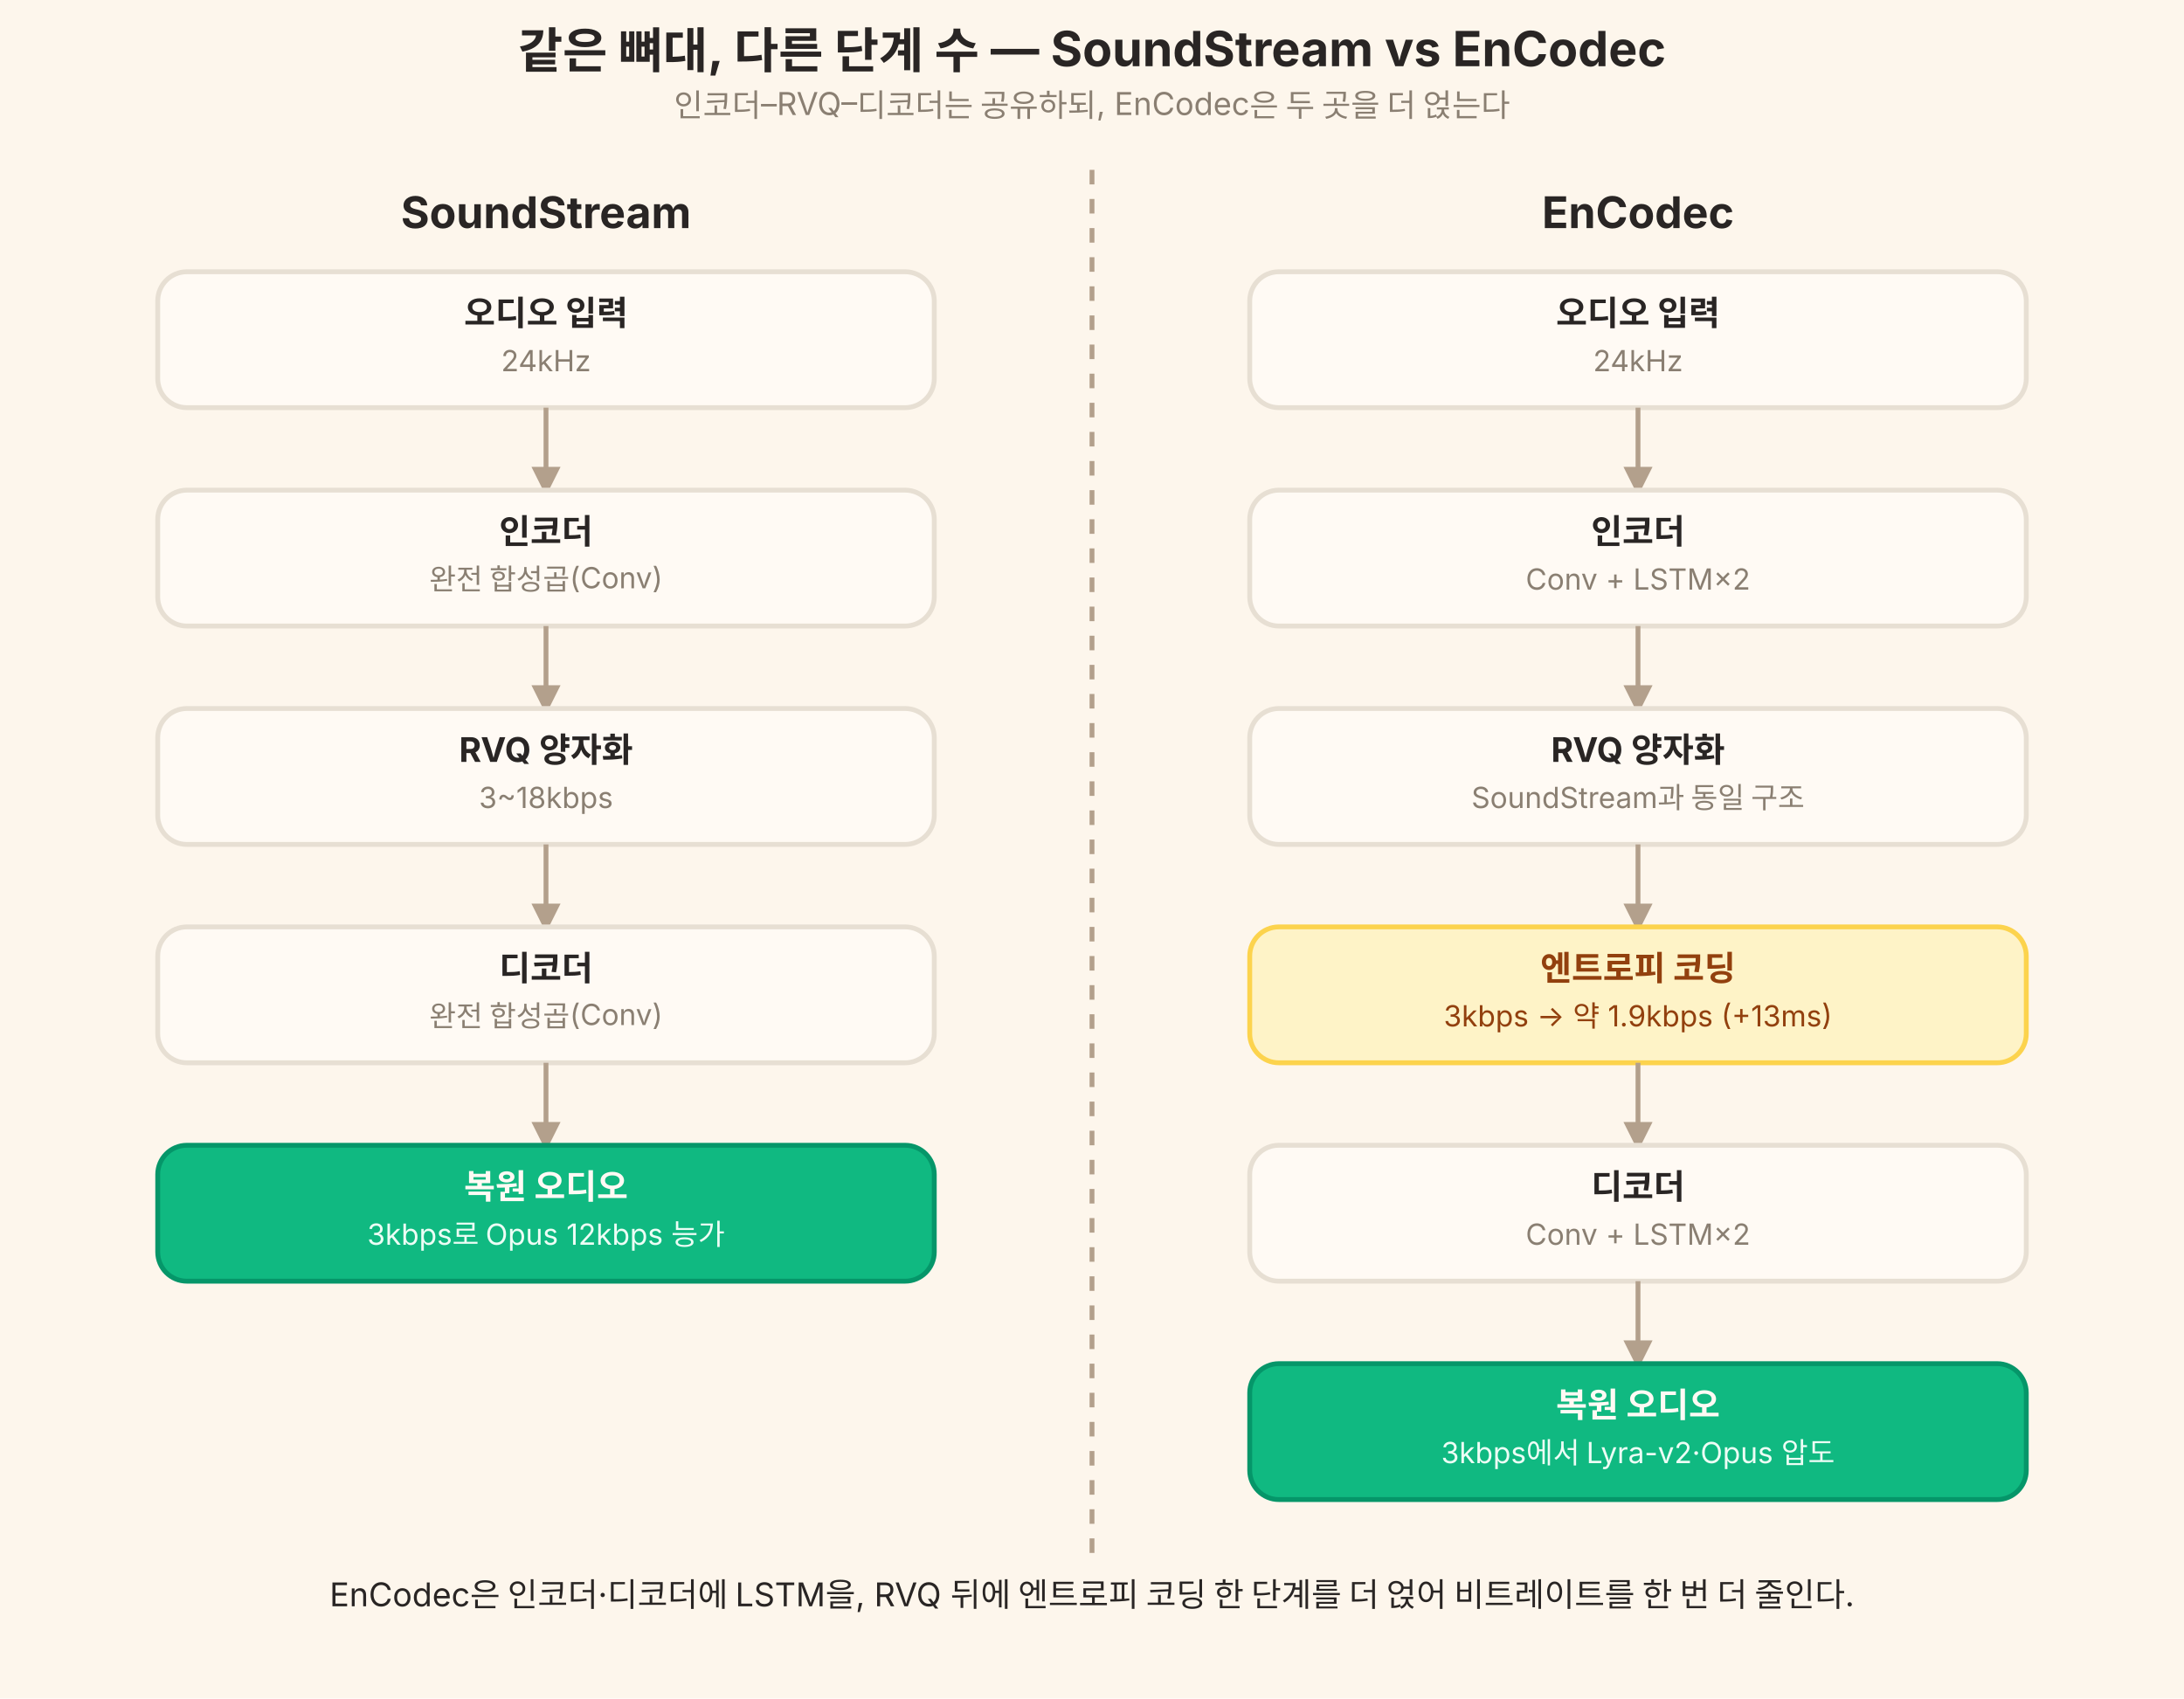
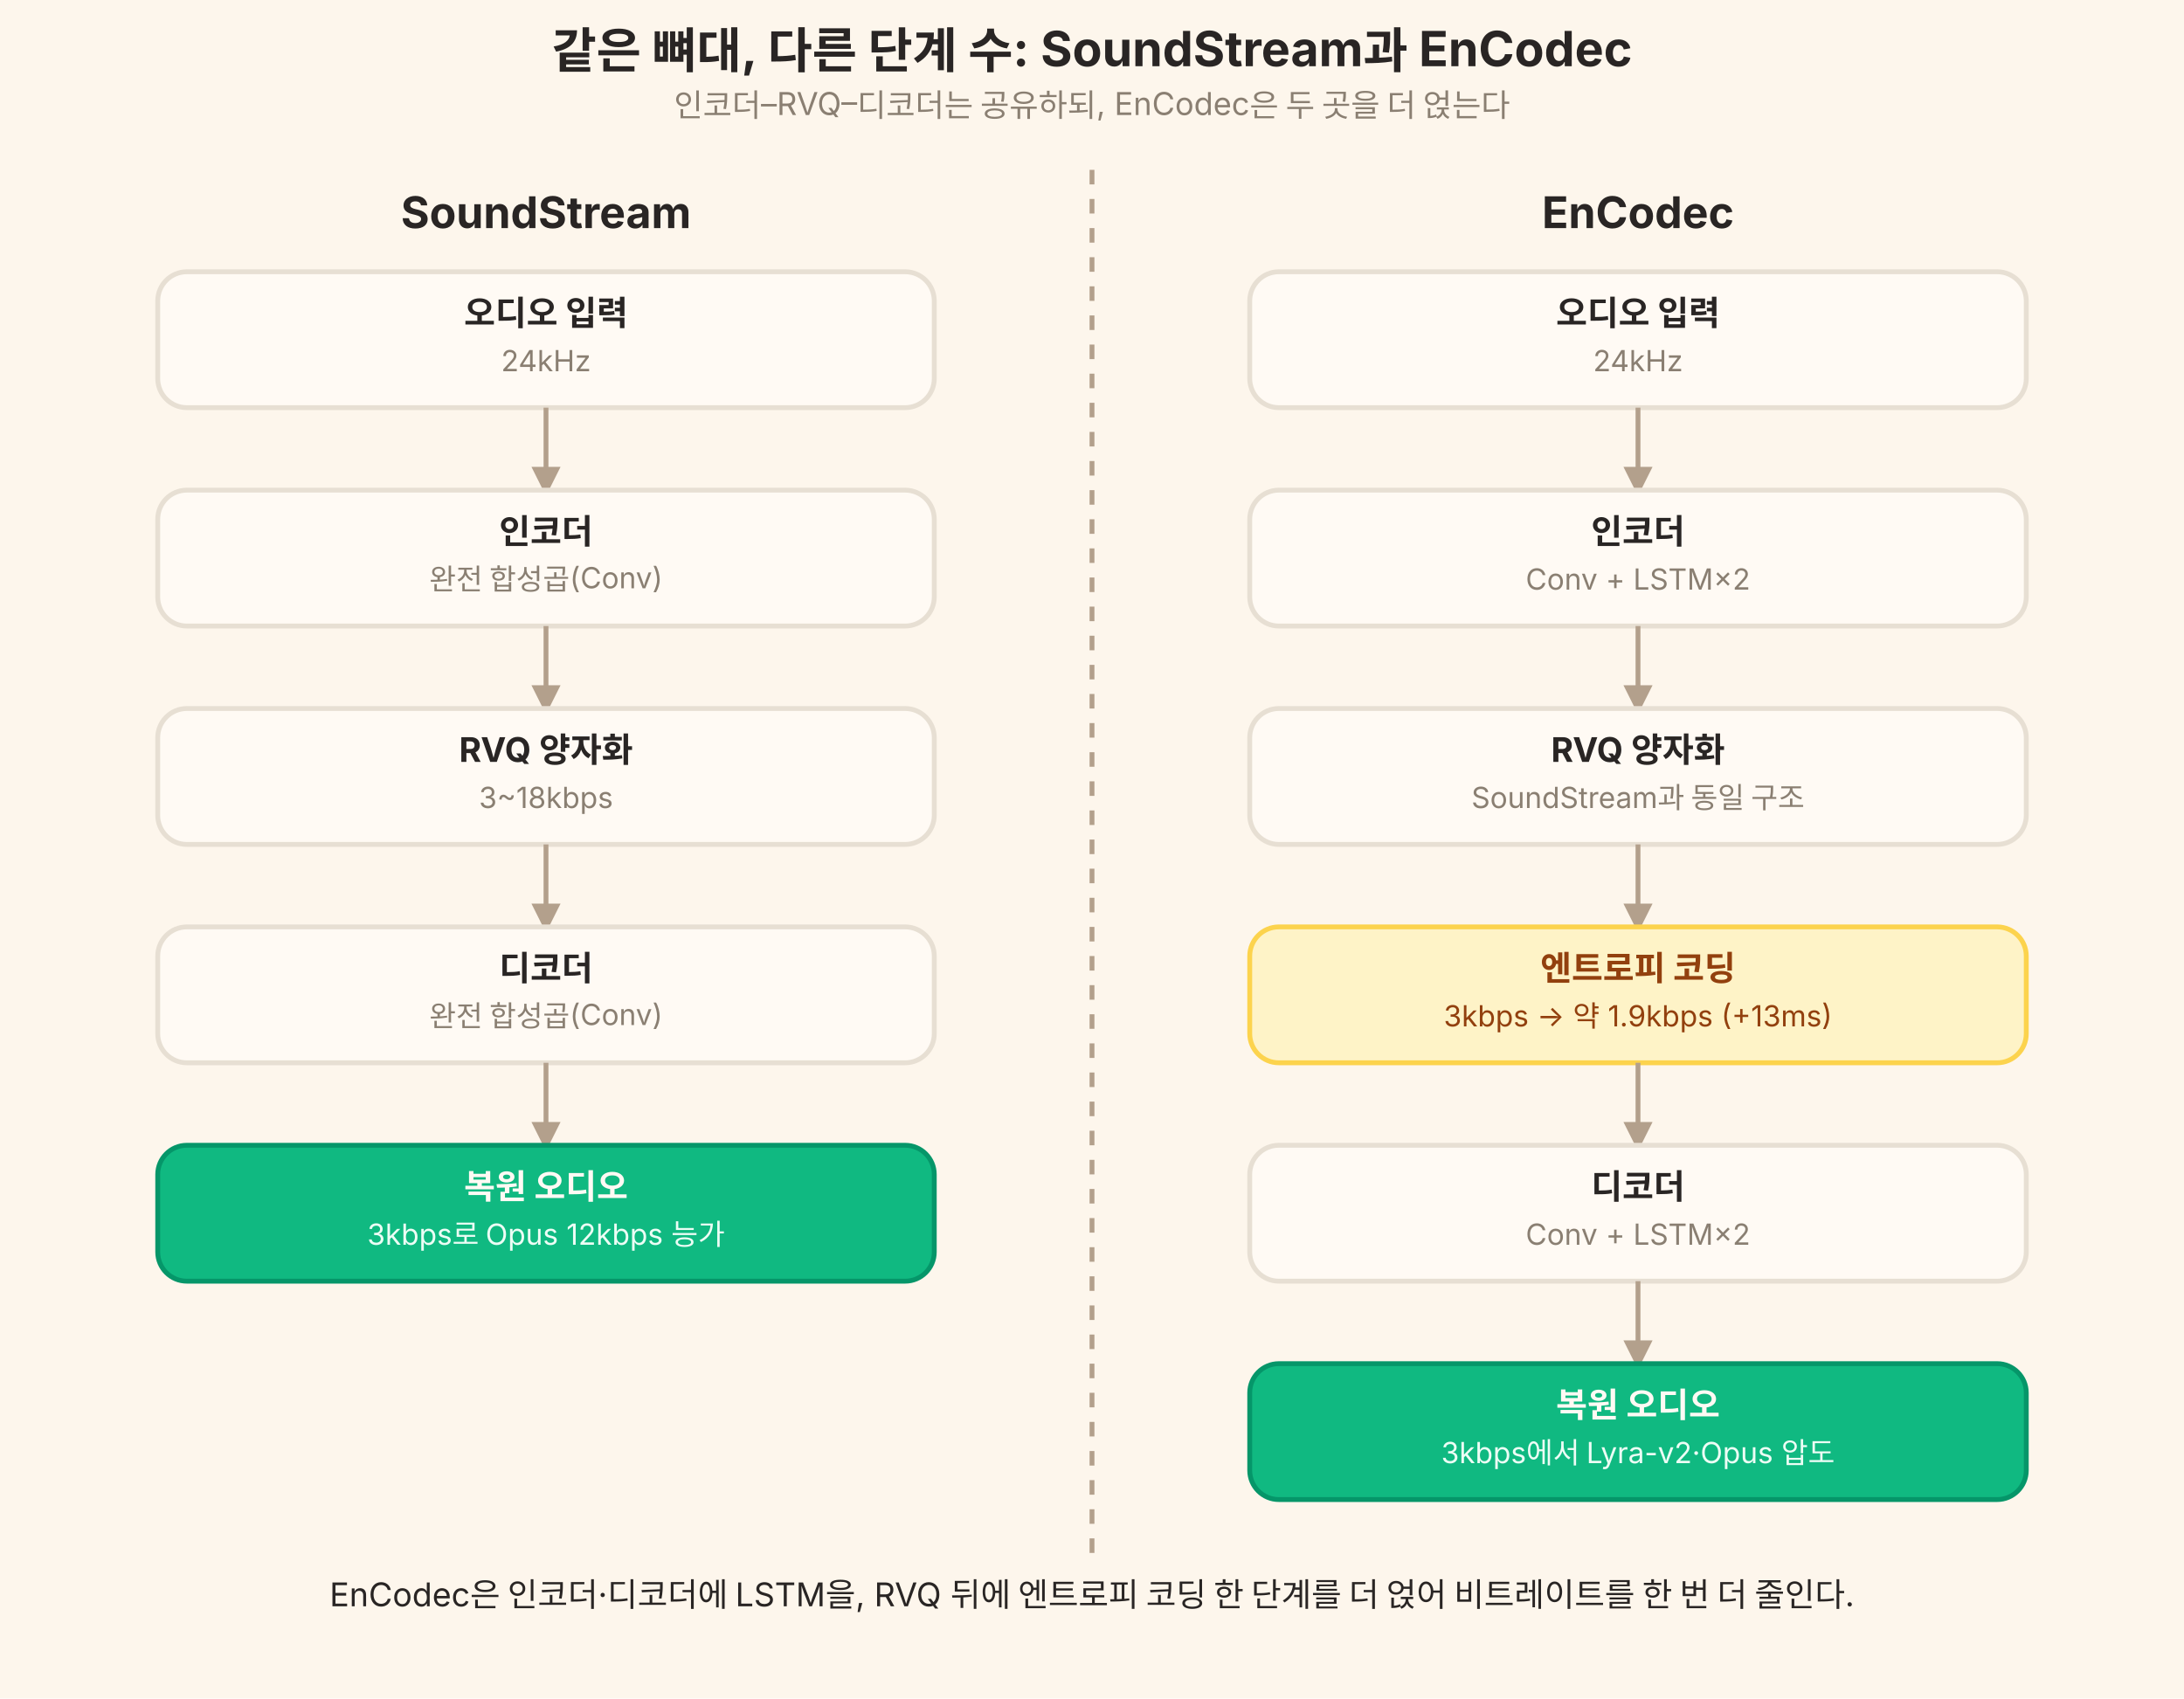
<svg xmlns="http://www.w3.org/2000/svg" viewBox="0 0 900 700" role="img" aria-labelledby="soundstreamEncodecTitle">
  <defs>
    <marker id="arrowSE" viewBox="0 0 10 10" refX="8" refY="5" markerWidth="6" markerHeight="6" orient="auto-start-reverse">
      <path d="M0,0 L10,5 L0,10 z" fill="#b3a08c" />
    </marker>
  </defs>
  <style>
    text { font-family: -apple-system, "Segoe UI", "Noto Sans KR", sans-serif; }
    .title-text { font-weight: 700; font-size: 20px; fill: #292524; }
    .subtitle-text { font-size: 13px; fill: #8a7f72; }
    .col-header { font-weight: 700; font-size: 18px; fill: #292524; }
    .box-title { font-weight: 700; font-size: 14px; fill: #292524; }
    .box-sub { font-size: 12px; fill: #8a7f72; }
    .box-title-amber { font-weight: 700; font-size: 14px; fill: #92400e; }
    .box-sub-amber { font-size: 12px; fill: #92400e; }
    .box-title-out { font-weight: 700; font-size: 14px; fill: #fffaf4; }
    .box-sub-out { font-size: 12px; fill: #ecfdf5; }
    .caption-text { font-size: 13.5px; fill: #292524; }
  </style>
  <rect width="900" height="700" fill="#fdf6ec" />
-   <text x="450" y="28" text-anchor="middle" class="title-text">같은 뼈대, 다른 단계 수 — SoundStream vs EnCodec</text>
+   <text x="450" y="28" text-anchor="middle" class="title-text">같은 뼈대, 다른 단계 수: SoundStream과 EnCodec</text>
  <text x="450" y="48" text-anchor="middle" class="subtitle-text">인코더–RVQ–디코더는 공유하되, EnCodec은 두 곳을 더 얹는다</text>
  <line x1="450" y1="70" x2="450" y2="640" stroke="#b3a08c" stroke-width="2" stroke-dasharray="6 6" />
  <text x="225" y="94" text-anchor="middle" class="col-header">SoundStream</text>
  <text x="675" y="94" text-anchor="middle" class="col-header">EnCodec</text>
  <rect x="65" y="112" width="320" height="56" rx="12" fill="#fffaf4" stroke="#e7dfd3" stroke-width="2" />
  <text x="225" y="134" text-anchor="middle" class="box-title">오디오 입력</text>
  <text x="225" y="153" text-anchor="middle" class="box-sub">24kHz</text>
  <line x1="225" y1="168" x2="225" y2="202" stroke="#b3a08c" stroke-width="2" marker-end="url(#arrowSE)" />
  <rect x="65" y="202" width="320" height="56" rx="12" fill="#fffaf4" stroke="#e7dfd3" stroke-width="2" />
  <text x="225" y="224" text-anchor="middle" class="box-title">인코더</text>
  <text x="225" y="243" text-anchor="middle" class="box-sub">완전 합성곱(Conv)</text>
  <line x1="225" y1="258" x2="225" y2="292" stroke="#b3a08c" stroke-width="2" marker-end="url(#arrowSE)" />
  <rect x="65" y="292" width="320" height="56" rx="12" fill="#fffaf4" stroke="#e7dfd3" stroke-width="2" />
  <text x="225" y="314" text-anchor="middle" class="box-title">RVQ 양자화</text>
  <text x="225" y="333" text-anchor="middle" class="box-sub">3~18kbps</text>
  <line x1="225" y1="348" x2="225" y2="382" stroke="#b3a08c" stroke-width="2" marker-end="url(#arrowSE)" />
  <rect x="65" y="382" width="320" height="56" rx="12" fill="#fffaf4" stroke="#e7dfd3" stroke-width="2" />
  <text x="225" y="404" text-anchor="middle" class="box-title">디코더</text>
  <text x="225" y="423" text-anchor="middle" class="box-sub">완전 합성곱(Conv)</text>
  <line x1="225" y1="438" x2="225" y2="472" stroke="#b3a08c" stroke-width="2" marker-end="url(#arrowSE)" />
  <rect x="65" y="472" width="320" height="56" rx="12" fill="#10b981" stroke="#059669" stroke-width="2" />
  <text x="225" y="494" text-anchor="middle" class="box-title-out">복원 오디오</text>
  <text x="225" y="513" text-anchor="middle" class="box-sub-out">3kbps로 Opus 12kbps 능가</text>
  <rect x="515" y="112" width="320" height="56" rx="12" fill="#fffaf4" stroke="#e7dfd3" stroke-width="2" />
  <text x="675" y="134" text-anchor="middle" class="box-title">오디오 입력</text>
  <text x="675" y="153" text-anchor="middle" class="box-sub">24kHz</text>
  <line x1="675" y1="168" x2="675" y2="202" stroke="#b3a08c" stroke-width="2" marker-end="url(#arrowSE)" />
  <rect x="515" y="202" width="320" height="56" rx="12" fill="#fffaf4" stroke="#e7dfd3" stroke-width="2" />
  <text x="675" y="224" text-anchor="middle" class="box-title">인코더</text>
  <text x="675" y="243" text-anchor="middle" class="box-sub">Conv + LSTM×2</text>
  <line x1="675" y1="258" x2="675" y2="292" stroke="#b3a08c" stroke-width="2" marker-end="url(#arrowSE)" />
  <rect x="515" y="292" width="320" height="56" rx="12" fill="#fffaf4" stroke="#e7dfd3" stroke-width="2" />
  <text x="675" y="314" text-anchor="middle" class="box-title">RVQ 양자화</text>
  <text x="675" y="333" text-anchor="middle" class="box-sub">SoundStream과 동일 구조</text>
  <line x1="675" y1="348" x2="675" y2="382" stroke="#b3a08c" stroke-width="2" marker-end="url(#arrowSE)" />
  <rect x="515" y="382" width="320" height="56" rx="12" fill="#fef3c7" stroke="#fcd34d" stroke-width="2" />
  <text x="675" y="404" text-anchor="middle" class="box-title-amber">엔트로피 코딩</text>
  <text x="675" y="423" text-anchor="middle" class="box-sub-amber">3kbps → 약 1.9kbps (+13ms)</text>
  <line x1="675" y1="438" x2="675" y2="472" stroke="#b3a08c" stroke-width="2" marker-end="url(#arrowSE)" />
  <rect x="515" y="472" width="320" height="56" rx="12" fill="#fffaf4" stroke="#e7dfd3" stroke-width="2" />
  <text x="675" y="494" text-anchor="middle" class="box-title">디코더</text>
  <text x="675" y="513" text-anchor="middle" class="box-sub">Conv + LSTM×2</text>
  <line x1="675" y1="528" x2="675" y2="562" stroke="#b3a08c" stroke-width="2" marker-end="url(#arrowSE)" />
  <rect x="515" y="562" width="320" height="56" rx="12" fill="#10b981" stroke="#059669" stroke-width="2" />
  <text x="675" y="584" text-anchor="middle" class="box-title-out">복원 오디오</text>
  <text x="675" y="603" text-anchor="middle" class="box-sub-out">3kbps에서 Lyra-v2·Opus 압도</text>
  <text x="450" y="662" text-anchor="middle" class="caption-text">EnCodec은 인코더·디코더에 LSTM을, RVQ 뒤에 엔트로피 코딩 한 단계를 더 얹어 비트레이트를 한 번 더 줄인다.</text>
</svg>
